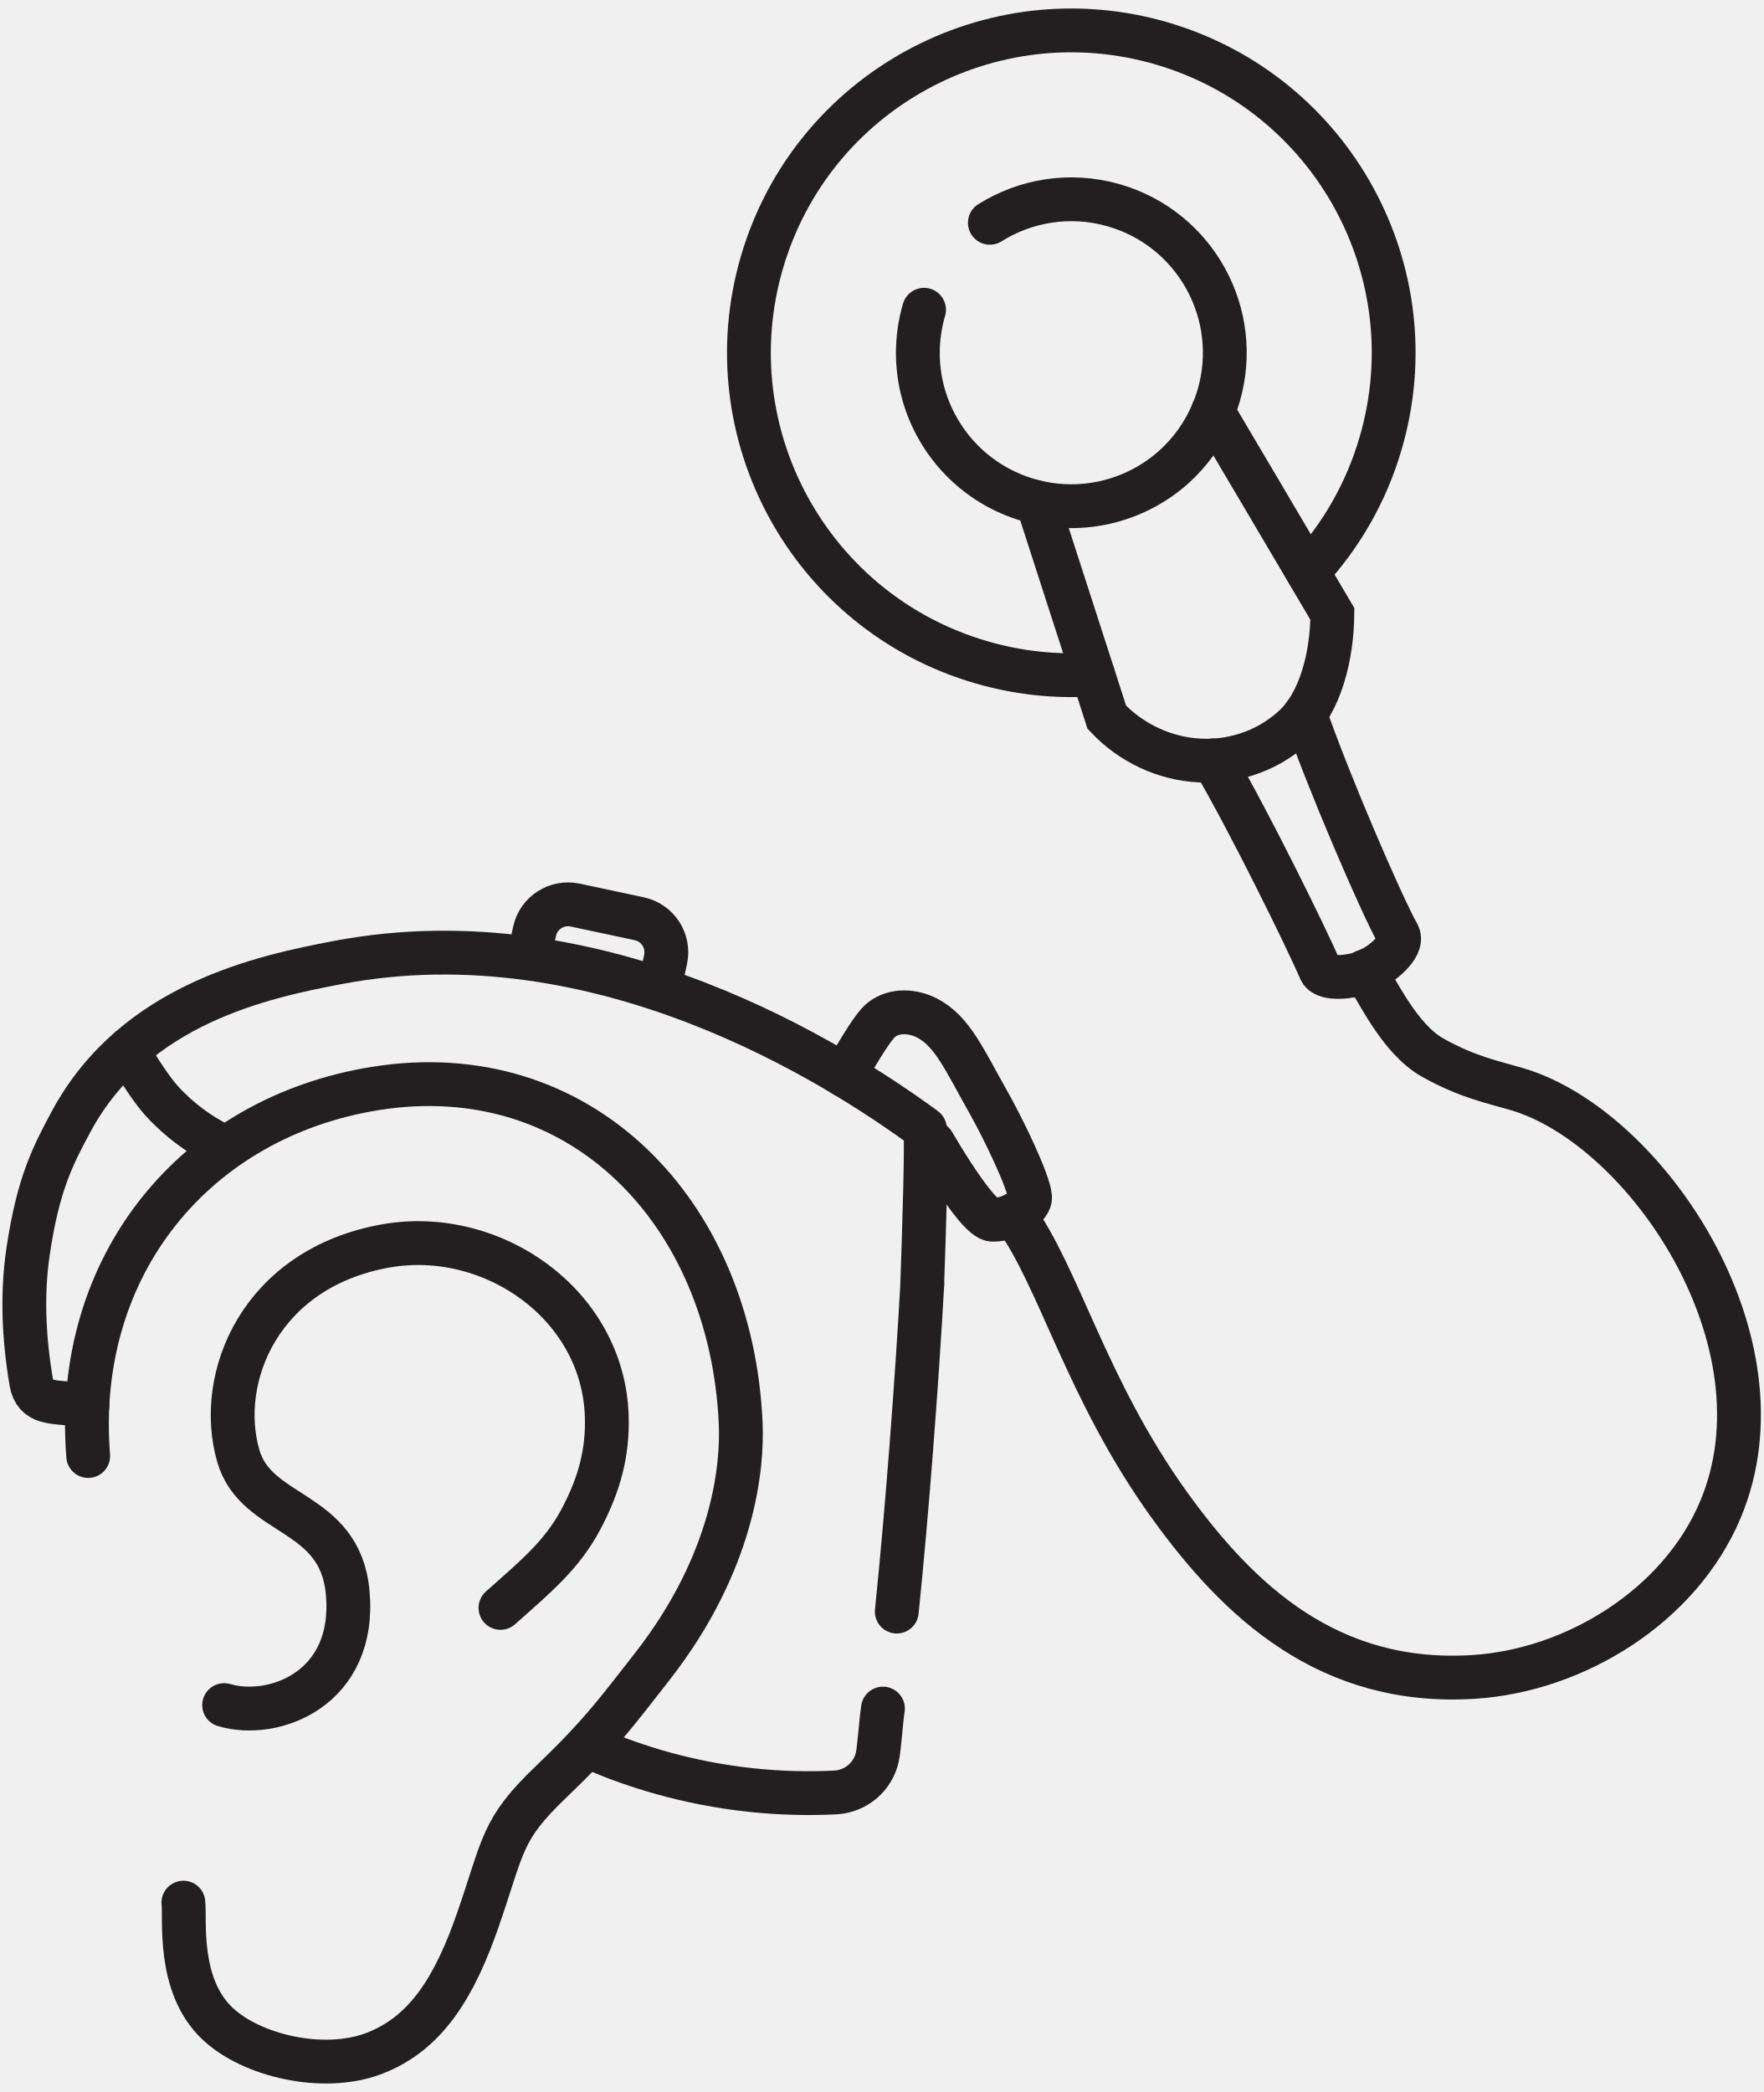
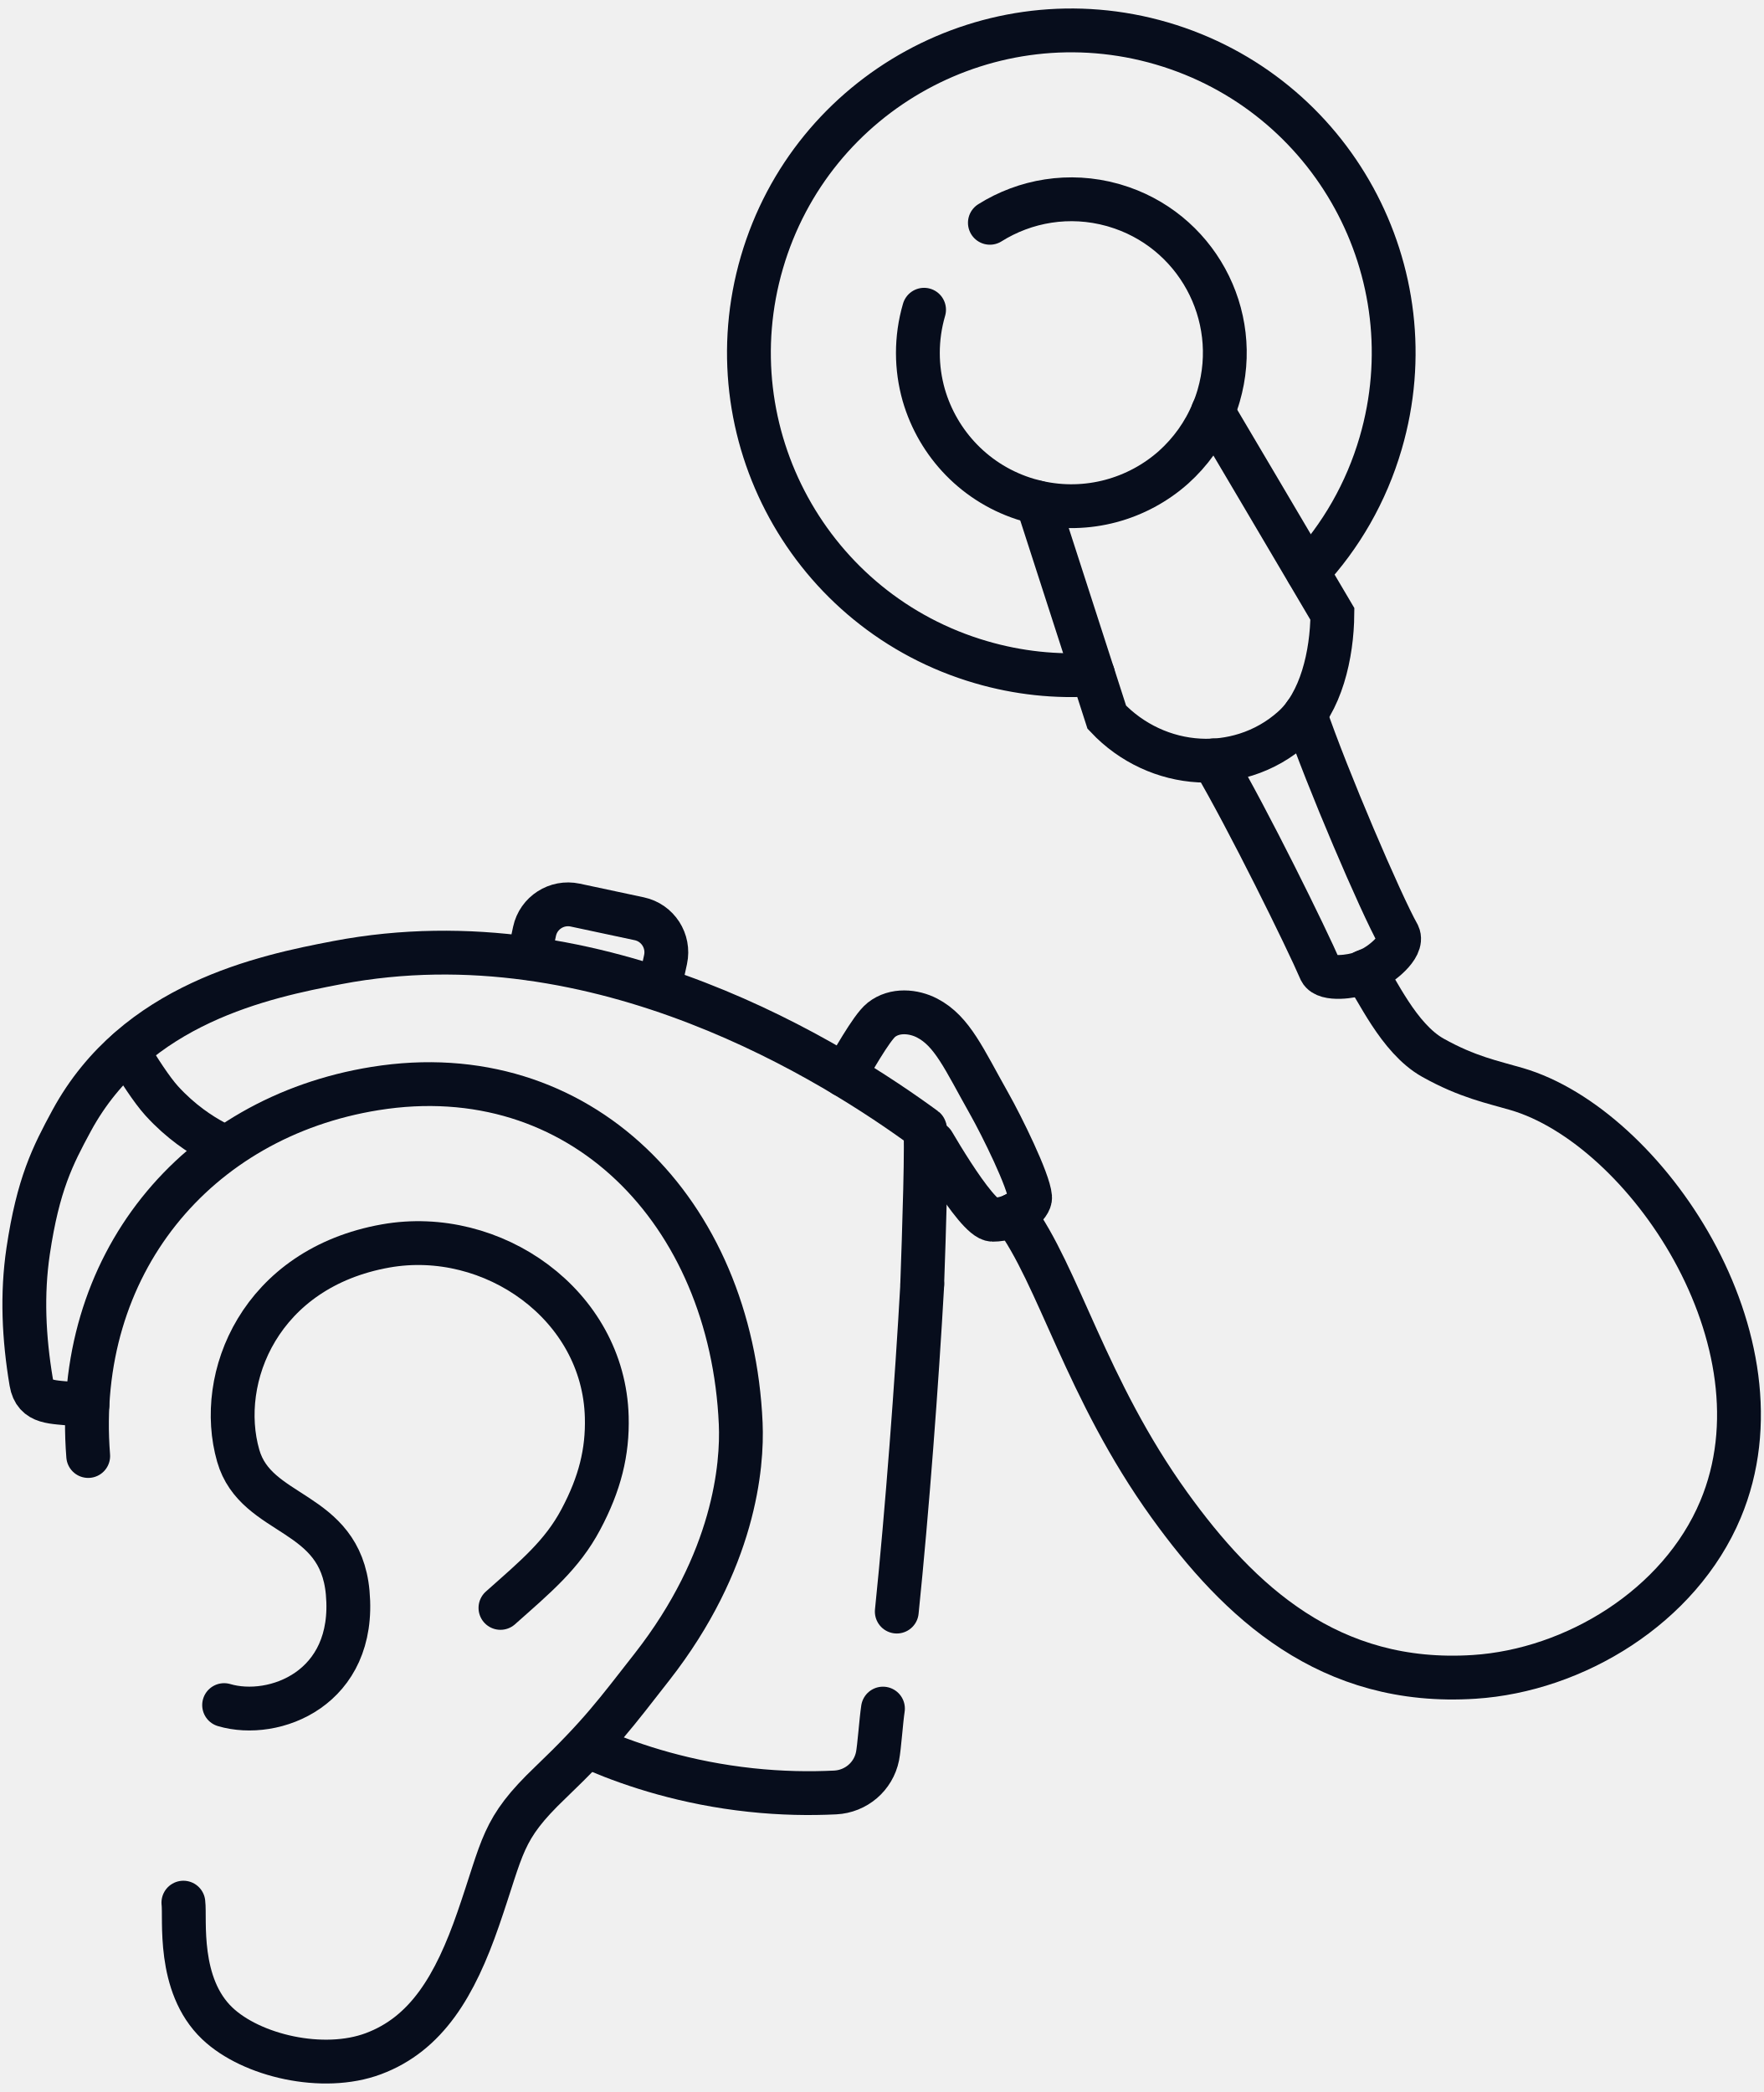
<svg xmlns="http://www.w3.org/2000/svg" width="145" height="172" viewBox="0 0 145 172" fill="none">
-   <path d="M7.251 119.71C6.005 104.002 16.1 91.867 30.835 89.497C47.697 86.78 60.134 99.635 60.898 117.044C61.049 120.481 60.401 128.357 53.606 137.047C50.644 140.83 49.39 142.589 45.254 146.552C41.183 150.443 41.413 151.725 39.317 157.771C37.414 163.269 35.072 167.218 30.691 168.853C26.555 170.396 20.668 169.026 17.865 166.36C14.536 163.197 15.242 157.721 15.077 156.431" stroke="#231F20" stroke-width="3.603" stroke-miterlimit="10" stroke-linecap="round" />
-   <path d="M18.427 140.189C22.527 141.4 29.308 138.842 28.587 130.944C27.96 124.027 21.057 124.812 19.587 119.689C17.742 113.254 21.41 104.268 31.714 102.438C40.491 100.882 49.642 107.266 49.887 116.497C49.967 119.372 49.325 121.98 47.754 124.927C46.205 127.846 44.022 129.64 41.147 132.198" stroke="#231F20" stroke-width="3.603" stroke-miterlimit="10" stroke-linecap="round" />
-   <path d="M72.593 140.477C72.441 141.464 72.29 143.677 72.146 144.39C71.807 146.069 70.373 147.287 68.665 147.373C66.597 147.474 64.256 147.445 61.719 147.171C56.423 146.602 52.121 145.19 49.08 143.9" stroke="#231F20" stroke-width="3.603" stroke-miterlimit="10" stroke-linecap="round" />
-   <path d="M75.828 105.587C75.374 113.679 74.588 124.156 73.731 132.501" stroke="#231F20" stroke-width="3.603" stroke-miterlimit="10" stroke-linecap="round" />
-   <path d="M7.186 115.509C6.595 115.481 6.206 115.459 6.206 115.459C4.376 115.221 2.877 115.459 2.567 113.636C1.955 109.99 1.789 106.409 2.315 102.856C3.136 97.365 4.318 95.038 5.896 92.127C11.128 82.5 21.691 80.295 27.737 79.142C49.39 75.013 68.896 87.573 76.037 92.797C76.253 92.956 75.958 101.79 75.821 105.587" stroke="#231F20" stroke-width="3.603" stroke-miterlimit="10" stroke-linecap="round" />
-   <path d="M10.479 86.391C11.401 87.954 12.482 89.612 13.289 90.505C14.86 92.235 16.496 93.287 17.613 93.885" stroke="#231F20" stroke-width="3.603" stroke-miterlimit="10" stroke-linecap="round" />
-   <path d="M107.303 58.714C109.09 63.952 113.528 74.307 114.962 76.858C115.431 77.881 113.391 79.387 112.721 79.654C112.433 79.783 112.152 79.906 111.857 80.028C111.244 80.273 109.018 80.634 108.578 79.812C107.396 77.074 102.626 67.382 99.765 62.519" stroke="#231F20" stroke-width="3.603" stroke-miterlimit="10" stroke-linecap="round" />
-   <path d="M81.384 18.318C84.287 16.495 87.919 15.861 91.464 16.848L91.616 16.892C98.31 18.844 102.143 25.855 100.191 32.542C100.061 32.989 99.909 33.422 99.729 33.832C98.987 35.634 97.863 37.176 96.487 38.415C93.532 41.045 89.389 42.234 85.296 41.305C85.044 41.247 84.792 41.182 84.54 41.11C80.231 39.849 77.103 36.491 75.943 32.47C75.316 30.258 75.28 27.837 75.972 25.466" stroke="#231F20" stroke-width="3.603" stroke-miterlimit="10" stroke-linecap="round" />
-   <path d="M89.865 55.45C86.838 55.658 83.725 55.342 80.649 54.441C66.605 50.341 58.541 35.619 62.642 21.575C66.742 7.531 81.463 -0.532 95.507 3.568C109.558 7.676 117.614 22.39 113.514 36.434C112.325 40.512 110.235 44.1 107.519 47.019" stroke="#231F20" stroke-width="3.603" stroke-miterlimit="10" stroke-linecap="round" />
-   <path d="M85.296 41.312C86.824 46.024 88.344 50.737 89.865 55.45C90.24 56.617 90.621 57.799 90.996 58.966C93.035 61.128 95.781 62.374 98.598 62.526C99.888 62.598 101.178 62.439 102.432 62.043C103.873 61.589 105.177 60.839 106.272 59.859C108.621 57.791 109.515 53.799 109.544 50.477L107.512 47.033C104.918 42.638 102.324 38.235 99.722 33.847" stroke="#231F20" stroke-width="3.603" stroke-miterlimit="10" stroke-linecap="round" />
-   <path d="M69.393 88.394C69.97 87.573 71.598 84.532 72.463 83.847C73.565 82.975 75.115 83.127 76.224 83.703C78.292 84.777 79.251 87.054 81.326 90.736C82.364 92.573 84.583 97.07 84.691 98.432C84.742 99.08 83.401 100.284 81.614 100.284C80.209 100.284 76.051 92.804 76.044 92.804" stroke="#231F20" stroke-width="3.603" stroke-miterlimit="10" stroke-linecap="round" />
-   <path d="M43.517 78.782C43.517 78.623 43.546 78.458 43.582 78.292L43.95 76.57C44.274 75.056 45.773 74.091 47.293 74.415L52.56 75.539C54.081 75.864 55.047 77.362 54.722 78.883L54.348 80.598C54.312 80.778 54.261 80.944 54.189 81.109" stroke="#231F20" stroke-width="3.603" stroke-miterlimit="10" stroke-linecap="round" />
-   <path d="M83.351 99.887C87.04 104.831 89.274 114.198 96.148 123.746C101.877 131.701 109.291 138.64 121.203 137.869C129.439 137.336 138.093 132.104 141.451 124.106C147.273 110.242 135.254 92.624 124.697 89.54C122.73 88.963 120.655 88.56 117.801 86.96C114.948 85.361 113.154 81.153 112.181 79.884" stroke="#231F20" stroke-width="3.603" stroke-miterlimit="10" stroke-linecap="round" />
+   <g clip-path="url(#clip0_2403_958)">
+     <path d="M7.252 119.71C6.006 104.002 16.101 91.867 30.837 89.497C47.698 86.78 60.135 99.635 60.899 117.044C61.05 120.481 60.402 128.357 53.607 137.047C50.645 140.83 49.392 142.589 45.255 146.552C41.184 150.443 41.415 151.725 39.318 157.771C37.416 163.269 35.074 167.218 30.693 168.853C26.556 170.396 20.669 169.026 17.866 166.36C14.537 163.197 15.243 157.721 15.078 156.431" stroke="#070D1C" stroke-width="3.603" stroke-miterlimit="10" stroke-linecap="round" />
+     <path d="M18.426 140.189C22.526 141.4 29.306 138.842 28.586 130.944C27.959 124.027 21.056 124.812 19.586 119.689C17.741 113.254 21.409 104.268 31.713 102.438C40.49 100.882 49.641 107.266 49.886 116.497C49.965 119.372 49.324 121.98 47.753 124.927C46.204 127.846 44.021 129.64 41.145 132.198" stroke="#070D1C" stroke-width="3.603" stroke-miterlimit="10" stroke-linecap="round" />
+     <path d="M72.594 140.477C72.443 141.464 72.292 143.677 72.148 144.39C71.809 146.069 70.375 147.287 68.667 147.373C66.599 147.474 64.257 147.445 61.721 147.171C56.425 146.602 52.123 145.19 49.082 143.9" stroke="#070D1C" stroke-width="3.603" stroke-miterlimit="10" stroke-linecap="round" />
+     <path d="M75.827 105.587C75.373 113.679 74.588 124.156 73.731 132.501" stroke="#070D1C" stroke-width="3.603" stroke-miterlimit="10" stroke-linecap="round" />
+     <path d="M7.186 115.509C6.595 115.481 6.206 115.459 6.206 115.459C4.376 115.221 2.877 115.459 2.567 113.636C1.955 109.99 1.789 106.409 2.315 102.856C3.136 97.365 4.318 95.038 5.896 92.127C11.128 82.5 21.691 80.295 27.737 79.142C49.39 75.013 68.896 87.573 76.037 92.797C76.253 92.956 75.958 101.79 75.821 105.587" stroke="#070D1C" stroke-width="3.603" stroke-miterlimit="10" stroke-linecap="round" />
+     <path d="M10.48 86.391C11.403 87.954 12.484 89.612 13.291 90.505C14.862 92.235 16.497 93.287 17.614 93.885" stroke="#070D1C" stroke-width="3.603" stroke-miterlimit="10" stroke-linecap="round" />
+     <path d="M107.303 58.714C109.09 63.952 113.528 74.307 114.962 76.858C115.431 77.881 113.391 79.387 112.721 79.654C112.433 79.783 112.152 79.906 111.857 80.028C111.244 80.273 109.018 80.634 108.578 79.812C107.396 77.074 102.626 67.382 99.766 62.519" stroke="#070D1C" stroke-width="3.603" stroke-miterlimit="10" stroke-linecap="round" />
+     <path d="M81.385 18.318C84.289 16.495 87.921 15.861 91.466 16.848L91.617 16.892C98.311 18.844 102.145 25.855 100.193 32.542C100.063 32.989 99.911 33.422 99.731 33.832C98.989 35.634 97.865 37.176 96.489 38.415C93.534 41.045 89.391 42.234 85.298 41.305C85.046 41.247 84.794 41.182 84.541 41.11C80.232 39.849 77.105 36.491 75.945 32.47C75.318 30.258 75.282 27.837 75.974 25.466" stroke="#070D1C" stroke-width="3.603" stroke-miterlimit="10" stroke-linecap="round" />
+     <path d="M89.866 55.45C86.839 55.658 83.727 55.342 80.65 54.441C66.606 50.341 58.542 35.619 62.642 21.575C66.743 7.531 81.464 -0.532 95.508 3.568C109.559 7.676 117.615 22.39 113.515 36.434C112.326 40.512 110.236 44.1 107.52 47.019" stroke="#070D1C" stroke-width="3.603" stroke-miterlimit="10" stroke-linecap="round" />
+     <path d="M85.297 41.312C86.825 46.024 88.345 50.737 89.865 55.45C90.24 56.617 90.622 57.799 90.997 58.966C93.036 61.128 95.781 62.374 98.599 62.526C99.888 62.598 101.178 62.439 102.432 62.043C103.873 61.589 105.177 60.839 106.272 59.859C108.621 57.791 109.515 53.799 109.544 50.477L107.512 47.033C104.918 42.638 102.324 38.235 99.723 33.847" stroke="#070D1C" stroke-width="3.603" stroke-miterlimit="10" stroke-linecap="round" />
+     <path d="M69.394 88.394C69.971 87.573 71.6 84.532 72.464 83.847C73.567 82.975 75.116 83.127 76.226 83.703C78.294 84.777 79.252 87.054 81.327 90.736C82.365 92.573 84.584 97.07 84.692 98.432C84.743 99.08 83.403 100.284 81.615 100.284C80.21 100.284 76.053 92.804 76.045 92.804" stroke="#070D1C" stroke-width="3.603" stroke-miterlimit="10" stroke-linecap="round" />
+     <path d="M43.516 78.782C43.516 78.623 43.544 78.458 43.581 78.292L43.948 76.57C44.272 75.056 45.771 74.091 47.291 74.415L52.559 75.539C54.079 75.864 55.045 77.362 54.721 78.883L54.346 80.598C54.31 80.778 54.259 80.944 54.187 81.109" stroke="#070D1C" stroke-width="3.603" stroke-miterlimit="10" stroke-linecap="round" />
+     <path d="M83.352 99.887C87.041 104.831 89.275 114.198 96.149 123.746C101.878 131.701 109.292 138.64 121.204 137.869C129.44 137.336 138.094 132.104 141.452 124.106C147.274 110.242 135.255 92.624 124.698 89.54C122.731 88.963 120.656 88.56 117.802 86.96C114.949 85.361 113.155 81.153 112.182 79.884" stroke="#070D1C" stroke-width="3.603" stroke-miterlimit="10" stroke-linecap="round" />
+   </g>
+   <defs>
+     <clipPath id="clip0_2403_958">
+       <rect width="145" height="172" fill="white" />
+     </clipPath>
+   </defs>
</svg>
